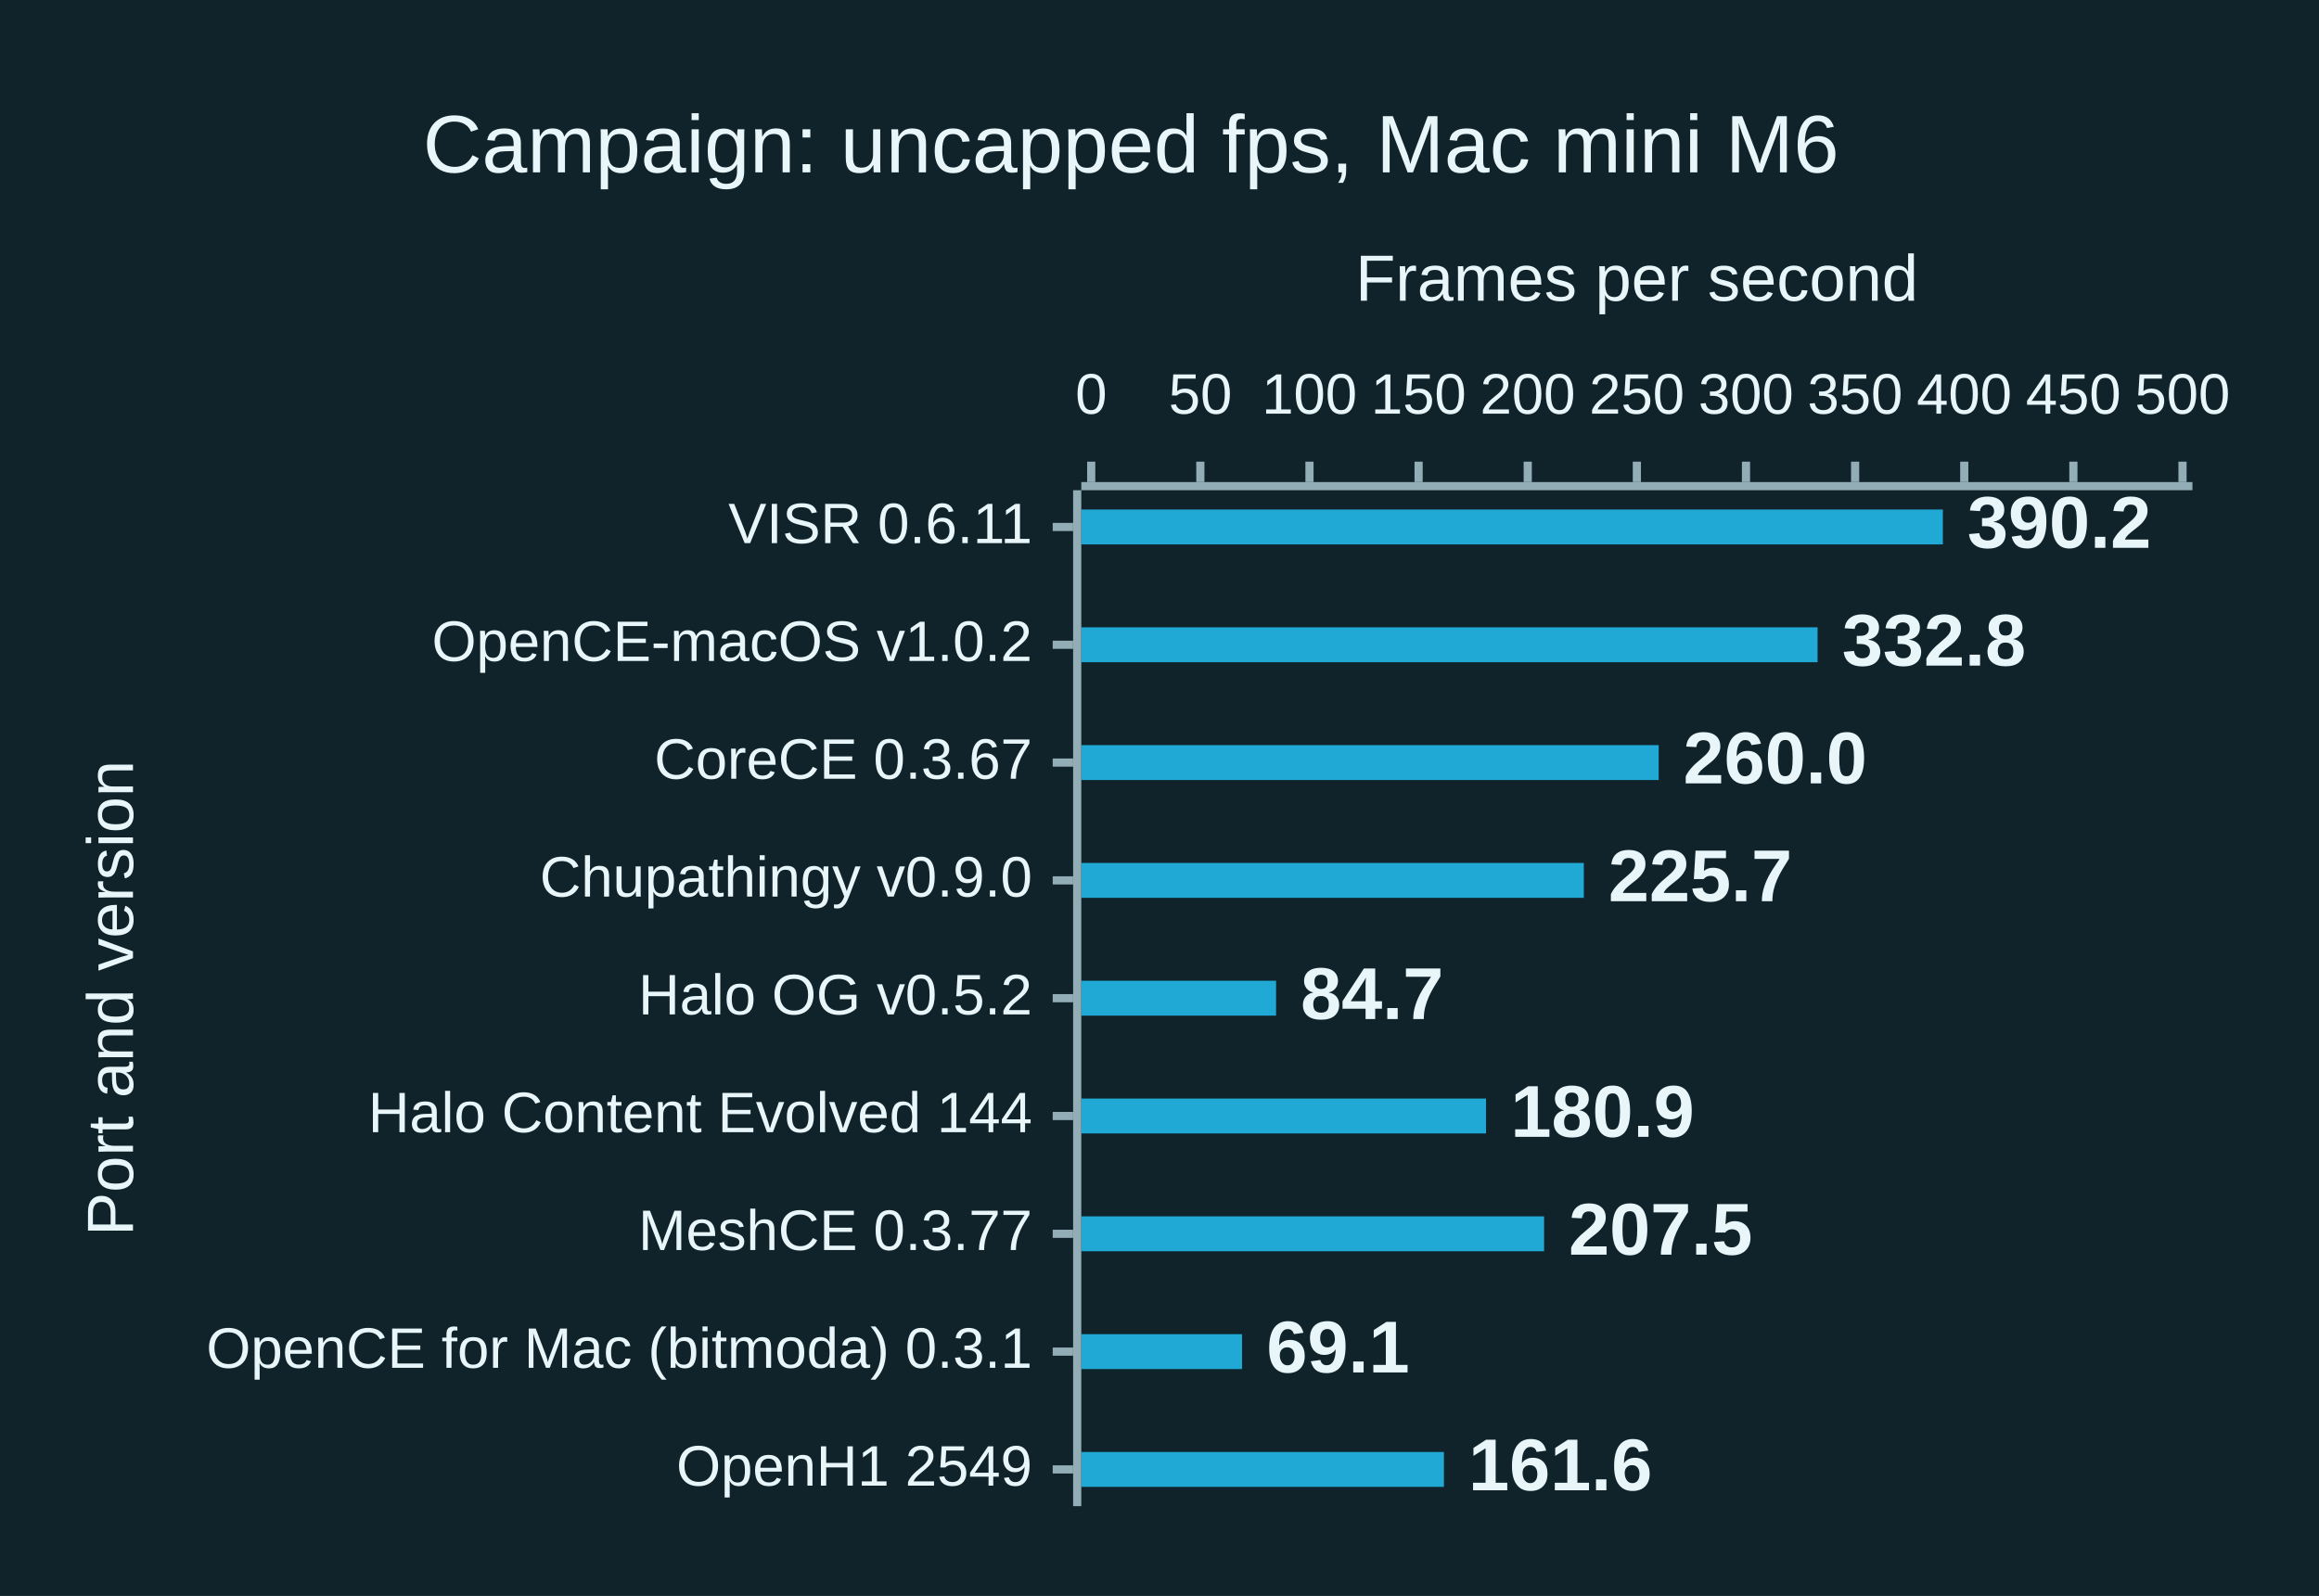
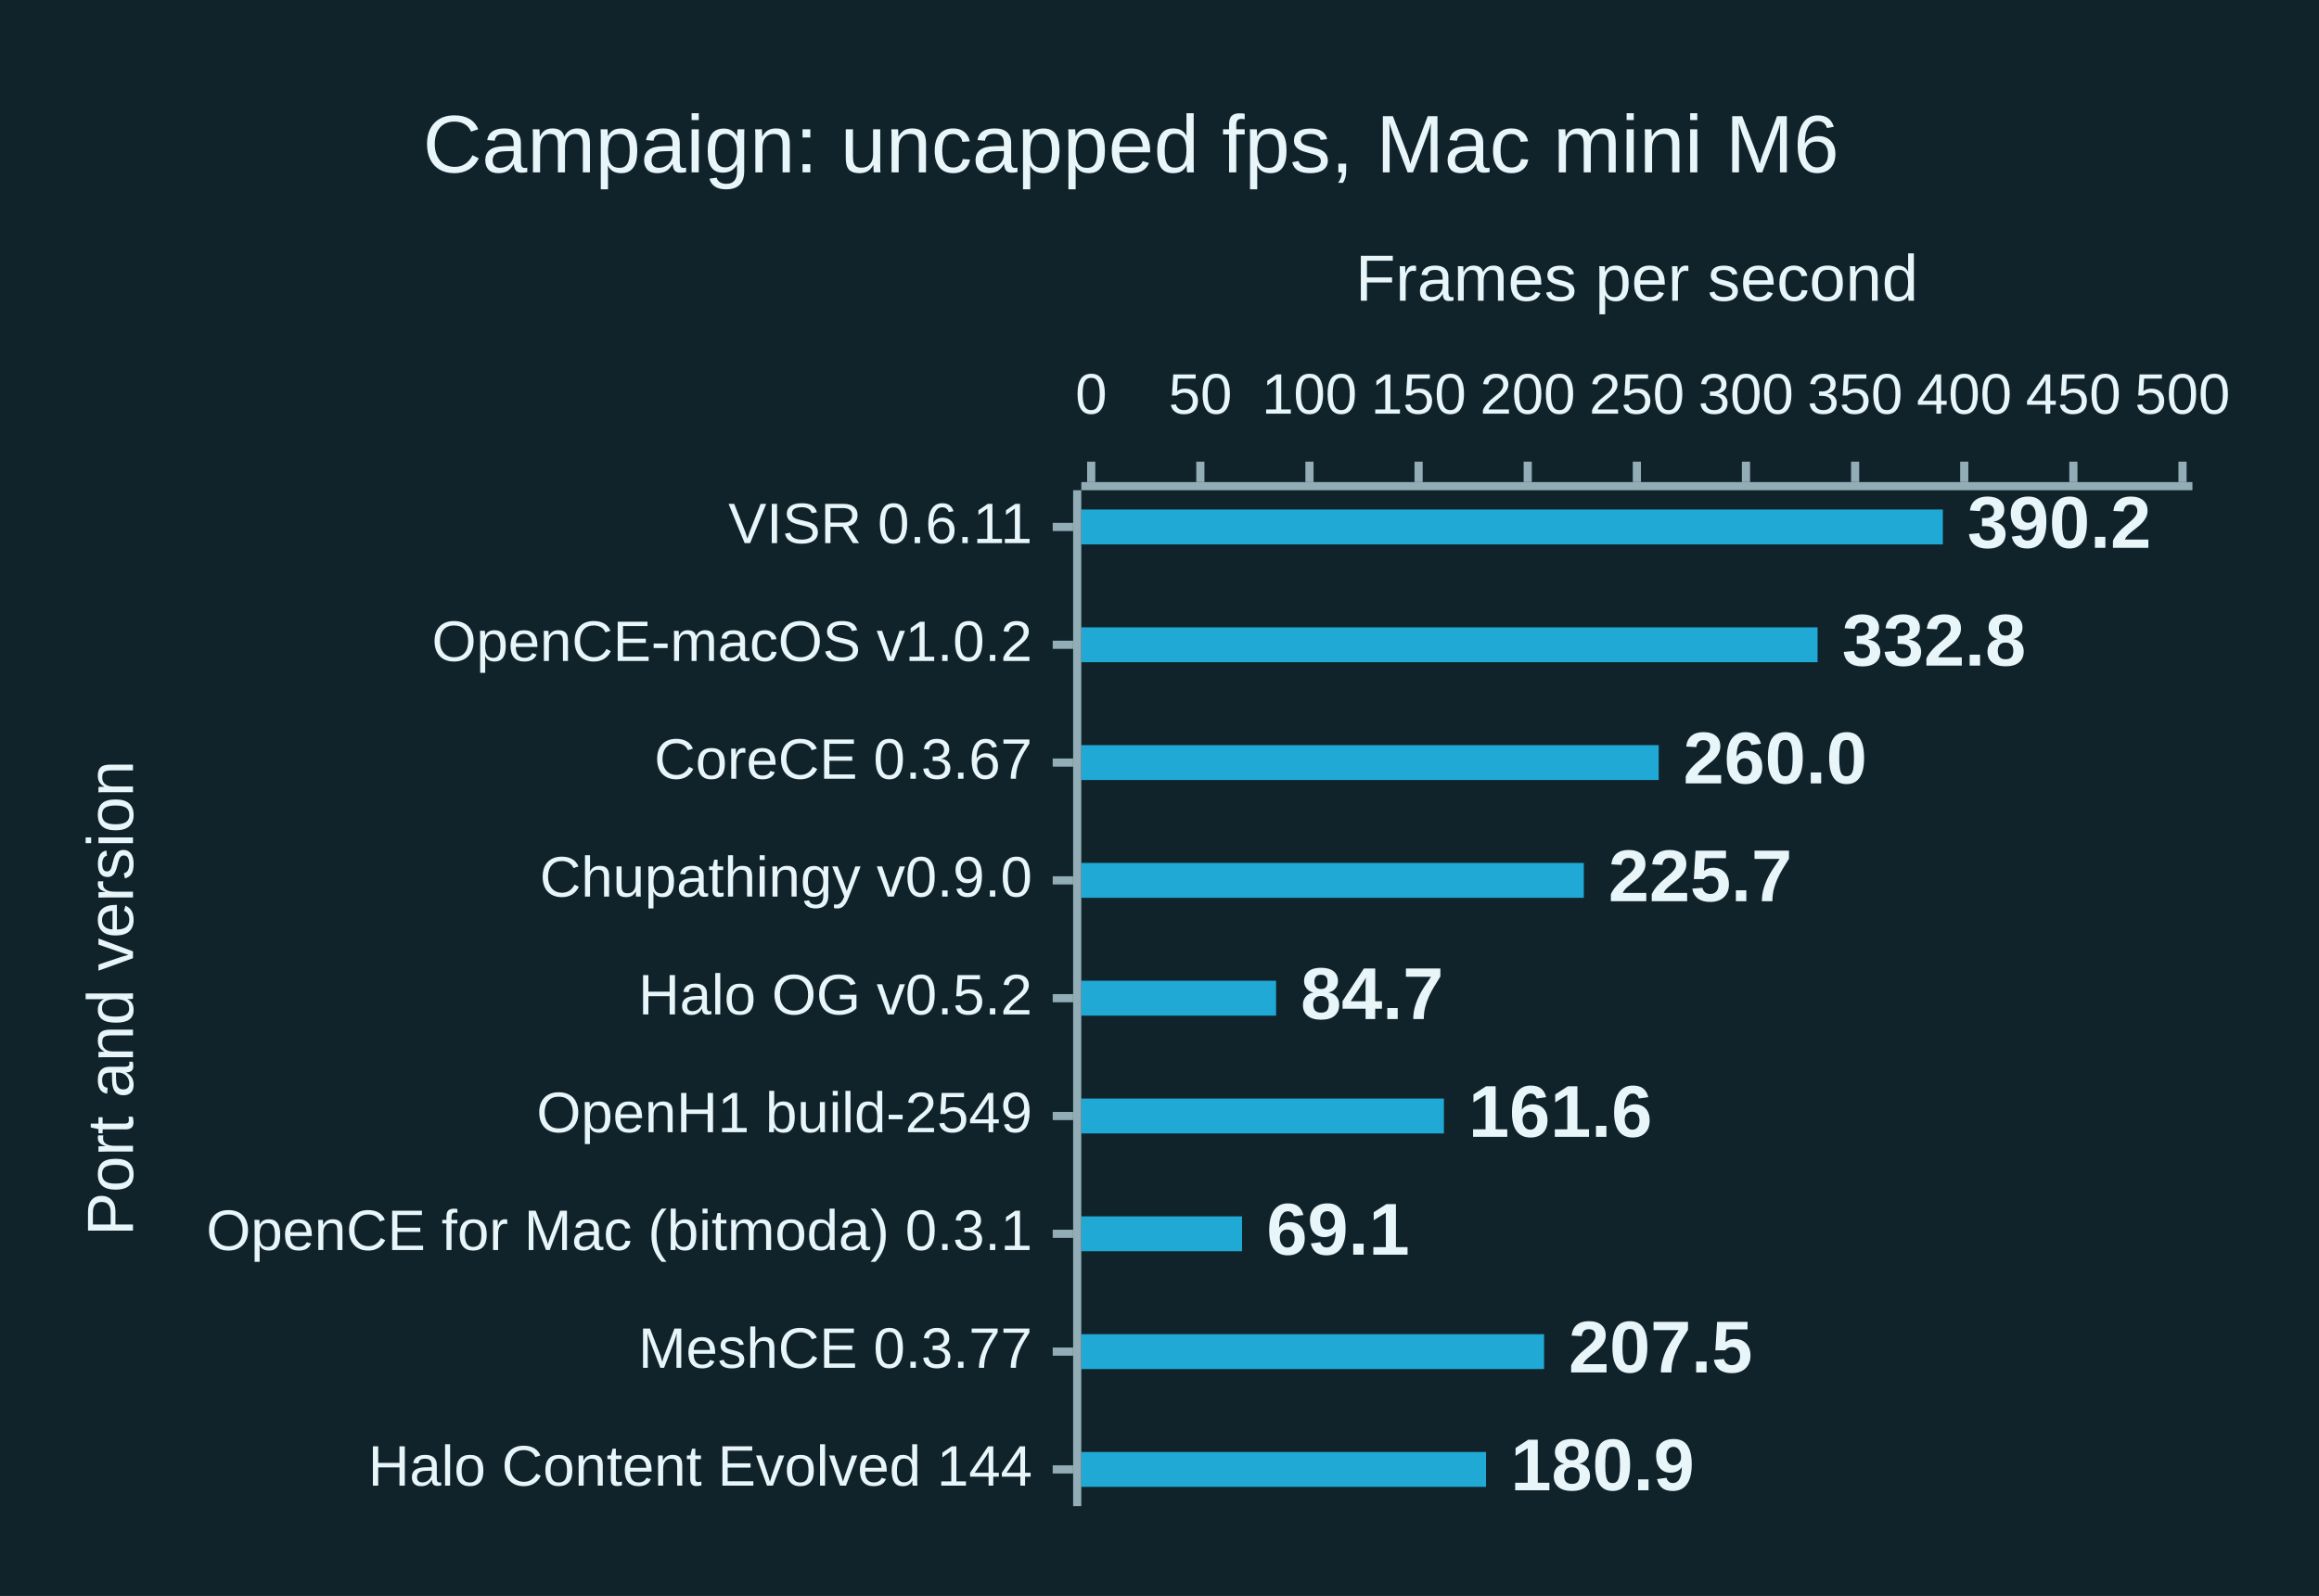
- <svg xmlns="http://www.w3.org/2000/svg" color="#e8f6fa" data-source-sha256="985e0d86747df5d069c96a9bb466654eb6160df91348ee329d933cd95b20cae6" id="static" width="100%" style="max-width: 568px;" viewBox="-17 -15 568 391" role="graphics-document document" aria-roledescription="xychart">
+ <svg xmlns="http://www.w3.org/2000/svg" color="#e8f6fa" data-source-sha256="ff8d7209cd063d0ecfaed84da8d0fbd634de9238499b7bdf4c334e59c32d8daa" id="static" width="100%" style="max-width: 568px;" viewBox="-17 -15 568 391" role="graphics-document document" aria-roledescription="xychart">
  <style>#static{font-family:"trebuchet ms",verdana,arial,sans-serif;font-size:16px;fill:#333;}@keyframes edge-animation-frame{from{stroke-dashoffset:0;}}@keyframes dash{to{stroke-dashoffset:0;}}#static .edge-animation-slow{stroke-dasharray:9,5!important;stroke-dashoffset:900;animation:dash 50s linear infinite;stroke-linecap:round;}#static .edge-animation-fast{stroke-dasharray:9,5!important;stroke-dashoffset:900;animation:dash 20s linear infinite;stroke-linecap:round;}#static .error-icon{fill:hsl(220.588, 100%, 98.333%);}#static .error-text{fill:rgb(8.5, 5.75, 0);stroke:rgb(8.5, 5.75, 0);}#static .edge-thickness-normal{stroke-width:1px;}#static .edge-thickness-thick{stroke-width:3.5px;}#static .edge-pattern-solid{stroke-dasharray:0;}#static .edge-thickness-invisible{stroke-width:0;fill:none;}#static .edge-pattern-dashed{stroke-dasharray:3;}#static .edge-pattern-dotted{stroke-dasharray:2;}#static .marker{fill:#0b0b0b;stroke:#0b0b0b;}#static .marker.cross{stroke:#0b0b0b;}#static svg{font-family:"trebuchet ms",verdana,arial,sans-serif;font-size:16px;}#static p{margin:0;}#static :root{--mermaid-font-family:"trebuchet ms",verdana,arial,sans-serif;}</style>
  <g />
  <g class="main">
    <rect width="568" height="391" class="background" fill="#10232b" x="-17" y="-15" />
    <g class="chart-title">
      <text x="0" y="0" fill="#e8f6fa" font-size="20" dominant-baseline="middle" text-anchor="middle" transform="translate(260, 21.55078) rotate(0)">Campaign: uncapped fps, Mac mini M6</text>
    </g>
    <g class="plot">
      <g class="bar-plot-0">
        <rect x="247.844" y="109.827" width="211.027" height="8.55" fill="#1fa9d4" stroke="#1fa9d4" stroke-width="0" />
        <rect x="247.844" y="138.689" width="180.342" height="8.55" fill="#1fa9d4" stroke="#1fa9d4" stroke-width="0" />
        <rect x="247.844" y="167.551" width="141.424" height="8.55" fill="#1fa9d4" stroke="#1fa9d4" stroke-width="0" />
        <rect x="247.844" y="196.413" width="123.088" height="8.55" fill="#1fa9d4" stroke="#1fa9d4" stroke-width="0" />
        <rect x="247.844" y="225.276" width="47.711" height="8.55" fill="#1fa9d4" stroke="#1fa9d4" stroke-width="0" />
-         <rect x="247.844" y="254.138" width="99.138" height="8.55" fill="#1fa9d4" stroke="#1fa9d4" stroke-width="0" />
-         <rect x="247.844" y="283" width="113.358" height="8.55" fill="#1fa9d4" stroke="#1fa9d4" stroke-width="0" />
-         <rect x="247.844" y="311.863" width="39.371" height="8.55" fill="#1fa9d4" stroke="#1fa9d4" stroke-width="0" />
-         <rect x="247.844" y="340.725" width="88.821" height="8.55" fill="#1fa9d4" stroke="#1fa9d4" stroke-width="0" />
+         <rect x="247.844" y="254.138" width="88.821" height="8.55" fill="#1fa9d4" stroke="#1fa9d4" stroke-width="0" />
+         <rect x="247.844" y="283" width="39.371" height="8.55" fill="#1fa9d4" stroke="#1fa9d4" stroke-width="0" />
+         <rect x="247.844" y="311.863" width="113.358" height="8.55" fill="#1fa9d4" stroke="#1fa9d4" stroke-width="0" />
+         <rect x="247.844" y="340.725" width="99.138" height="8.55" fill="#1fa9d4" stroke="#1fa9d4" stroke-width="0" />
      </g>
      <text x="464.871" y="114.102" dominant-baseline="middle" fill="currentColor" font-size="18" font-weight="600" class="bar-value">390.2</text>
      <text x="434.186" y="142.964" dominant-baseline="middle" fill="currentColor" font-size="18" font-weight="600" class="bar-value">332.8</text>
      <text x="395.268" y="171.826" dominant-baseline="middle" fill="currentColor" font-size="18" font-weight="600" class="bar-value">260.0</text>
      <text x="376.931" y="200.688" dominant-baseline="middle" fill="currentColor" font-size="18" font-weight="600" class="bar-value">225.7</text>
      <text x="301.555" y="229.551" dominant-baseline="middle" fill="currentColor" font-size="18" font-weight="600" class="bar-value">84.7</text>
-       <text x="352.982" y="258.413" dominant-baseline="middle" fill="currentColor" font-size="18" font-weight="600" class="bar-value">180.9</text>
-       <text x="367.202" y="287.275" dominant-baseline="middle" fill="currentColor" font-size="18" font-weight="600" class="bar-value">207.5</text>
-       <text x="293.215" y="316.138" dominant-baseline="middle" fill="currentColor" font-size="18" font-weight="600" class="bar-value">69.1</text>
-       <text x="342.664" y="345" dominant-baseline="middle" fill="currentColor" font-size="18" font-weight="600" class="bar-value">161.6</text>
+       <text x="342.664" y="258.413" dominant-baseline="middle" fill="currentColor" font-size="18" font-weight="600" class="bar-value">161.6</text>
+       <text x="293.215" y="287.275" dominant-baseline="middle" fill="currentColor" font-size="18" font-weight="600" class="bar-value">69.1</text>
+       <text x="367.202" y="316.138" dominant-baseline="middle" fill="currentColor" font-size="18" font-weight="600" class="bar-value">207.5</text>
+       <text x="352.982" y="345" dominant-baseline="middle" fill="currentColor" font-size="18" font-weight="600" class="bar-value">180.9</text>
    </g>
    <g class="left-axis">
      <g class="axisl-line">
        <path d="M 246.844,105.102 L 246.844,354" fill="none" stroke="#93adb6" stroke-width="2" />
      </g>
      <g class="label">
        <text x="0" y="0" fill="#e8f6fa" font-size="14" dominant-baseline="middle" text-anchor="end" transform="translate(235.8438, 114.1016) rotate(0)">VISR 0.6.11</text>
        <text x="0" y="0" fill="#e8f6fa" font-size="14" dominant-baseline="middle" text-anchor="end" transform="translate(235.8438, 142.9639) rotate(0)">OpenCE-macOS v1.0.2</text>
        <text x="0" y="0" fill="#e8f6fa" font-size="14" dominant-baseline="middle" text-anchor="end" transform="translate(235.8438, 171.8262) rotate(0)">CoreCE 0.3.67</text>
        <text x="0" y="0" fill="#e8f6fa" font-size="14" dominant-baseline="middle" text-anchor="end" transform="translate(235.8438, 200.6885) rotate(0)">Chupathingy v0.9.0</text>
        <text x="0" y="0" fill="#e8f6fa" font-size="14" dominant-baseline="middle" text-anchor="end" transform="translate(235.8438, 229.5508) rotate(0)">Halo OG v0.5.2</text>
-         <text x="0" y="0" fill="#e8f6fa" font-size="14" dominant-baseline="middle" text-anchor="end" transform="translate(235.8438, 258.4131) rotate(0)">Halo Content Evolved 144</text>
-         <text x="0" y="0" fill="#e8f6fa" font-size="14" dominant-baseline="middle" text-anchor="end" transform="translate(235.8438, 287.2754) rotate(0)">MeshCE 0.3.77</text>
-         <text x="0" y="0" fill="#e8f6fa" font-size="14" dominant-baseline="middle" text-anchor="end" transform="translate(235.8438, 316.1377) rotate(0)">OpenCE for Mac (bitmoda) 0.3.1</text>
-         <text x="0" y="0" fill="#e8f6fa" font-size="14" dominant-baseline="middle" text-anchor="end" transform="translate(235.8438, 345) rotate(0)">OpenH1 2549</text>
+         <text x="0" y="0" fill="#e8f6fa" font-size="14" dominant-baseline="middle" text-anchor="end" transform="translate(235.8438, 258.4131) rotate(0)">OpenH1 build-2549</text>
+         <text x="0" y="0" fill="#e8f6fa" font-size="14" dominant-baseline="middle" text-anchor="end" transform="translate(235.8438, 287.2754) rotate(0)">OpenCE for Mac (bitmoda) 0.3.1</text>
+         <text x="0" y="0" fill="#e8f6fa" font-size="14" dominant-baseline="middle" text-anchor="end" transform="translate(235.8438, 316.1377) rotate(0)">MeshCE 0.3.77</text>
+         <text x="0" y="0" fill="#e8f6fa" font-size="14" dominant-baseline="middle" text-anchor="end" transform="translate(235.8438, 345) rotate(0)">Halo Content Evolved 144</text>
      </g>
      <g class="ticks">
        <path d="M 245.844,114.102 L 240.844,114.102" fill="none" stroke="#93adb6" stroke-width="2" />
        <path d="M 245.844,142.964 L 240.844,142.964" fill="none" stroke="#93adb6" stroke-width="2" />
        <path d="M 245.844,171.826 L 240.844,171.826" fill="none" stroke="#93adb6" stroke-width="2" />
        <path d="M 245.844,200.688 L 240.844,200.688" fill="none" stroke="#93adb6" stroke-width="2" />
        <path d="M 245.844,229.551 L 240.844,229.551" fill="none" stroke="#93adb6" stroke-width="2" />
        <path d="M 245.844,258.413 L 240.844,258.413" fill="none" stroke="#93adb6" stroke-width="2" />
        <path d="M 245.844,287.275 L 240.844,287.275" fill="none" stroke="#93adb6" stroke-width="2" />
        <path d="M 245.844,316.138 L 240.844,316.138" fill="none" stroke="#93adb6" stroke-width="2" />
        <path d="M 245.844,345 L 240.844,345" fill="none" stroke="#93adb6" stroke-width="2" />
      </g>
      <g class="title">
        <text x="0" y="0" fill="#e8f6fa" font-size="16" dominant-baseline="text-before-edge" text-anchor="middle" transform="translate(5, 229.5508) rotate(270)">Port and version</text>
      </g>
    </g>
    <g class="top-axis">
      <g class="axis-line">
        <path d="M 247.844,104.102 L 520,104.102" fill="none" stroke="#93adb6" stroke-width="2" />
      </g>
      <g class="label">
        <text x="0" y="0" fill="#e8f6fa" font-size="14" dominant-baseline="text-before-edge" text-anchor="middle" transform="translate(250.275, 77.10156) rotate(0)">0</text>
        <text x="0" y="0" fill="#e8f6fa" font-size="14" dominant-baseline="text-before-edge" text-anchor="middle" transform="translate(277.0044, 77.10156) rotate(0)">50</text>
        <text x="0" y="0" fill="#e8f6fa" font-size="14" dominant-baseline="text-before-edge" text-anchor="middle" transform="translate(303.7338, 77.10156) rotate(0)">100</text>
        <text x="0" y="0" fill="#e8f6fa" font-size="14" dominant-baseline="text-before-edge" text-anchor="middle" transform="translate(330.4631, 77.10156) rotate(0)">150</text>
        <text x="0" y="0" fill="#e8f6fa" font-size="14" dominant-baseline="text-before-edge" text-anchor="middle" transform="translate(357.1925, 77.10156) rotate(0)">200</text>
        <text x="0" y="0" fill="#e8f6fa" font-size="14" dominant-baseline="text-before-edge" text-anchor="middle" transform="translate(383.9219, 77.10156) rotate(0)">250</text>
        <text x="0" y="0" fill="#e8f6fa" font-size="14" dominant-baseline="text-before-edge" text-anchor="middle" transform="translate(410.6513, 77.10156) rotate(0)">300</text>
        <text x="0" y="0" fill="#e8f6fa" font-size="14" dominant-baseline="text-before-edge" text-anchor="middle" transform="translate(437.3806, 77.10156) rotate(0)">350</text>
        <text x="0" y="0" fill="#e8f6fa" font-size="14" dominant-baseline="text-before-edge" text-anchor="middle" transform="translate(464.11, 77.10156) rotate(0)">400</text>
        <text x="0" y="0" fill="#e8f6fa" font-size="14" dominant-baseline="text-before-edge" text-anchor="middle" transform="translate(490.8394, 77.10156) rotate(0)">450</text>
        <text x="0" y="0" fill="#e8f6fa" font-size="14" dominant-baseline="text-before-edge" text-anchor="middle" transform="translate(517.5688, 77.10156) rotate(0)">500</text>
      </g>
      <g class="ticks">
        <path d="M 250.275,103.102 L 250.275,98.102" fill="none" stroke="#93adb6" stroke-width="2" />
        <path d="M 277.004,103.102 L 277.004,98.102" fill="none" stroke="#93adb6" stroke-width="2" />
        <path d="M 303.734,103.102 L 303.734,98.102" fill="none" stroke="#93adb6" stroke-width="2" />
        <path d="M 330.463,103.102 L 330.463,98.102" fill="none" stroke="#93adb6" stroke-width="2" />
        <path d="M 357.193,103.102 L 357.193,98.102" fill="none" stroke="#93adb6" stroke-width="2" />
        <path d="M 383.922,103.102 L 383.922,98.102" fill="none" stroke="#93adb6" stroke-width="2" />
        <path d="M 410.651,103.102 L 410.651,98.102" fill="none" stroke="#93adb6" stroke-width="2" />
        <path d="M 437.381,103.102 L 437.381,98.102" fill="none" stroke="#93adb6" stroke-width="2" />
        <path d="M 464.11,103.102 L 464.11,98.102" fill="none" stroke="#93adb6" stroke-width="2" />
        <path d="M 490.839,103.102 L 490.839,98.102" fill="none" stroke="#93adb6" stroke-width="2" />
        <path d="M 517.569,103.102 L 517.569,98.102" fill="none" stroke="#93adb6" stroke-width="2" />
      </g>
      <g class="title">
        <text x="0" y="0" fill="#e8f6fa" font-size="16" dominant-baseline="text-before-edge" text-anchor="middle" transform="translate(383.9219, 48.10156) rotate(0)">Frames per second</text>
      </g>
    </g>
  </g>
  <g class="mermaid-tmp-group" />
</svg>
